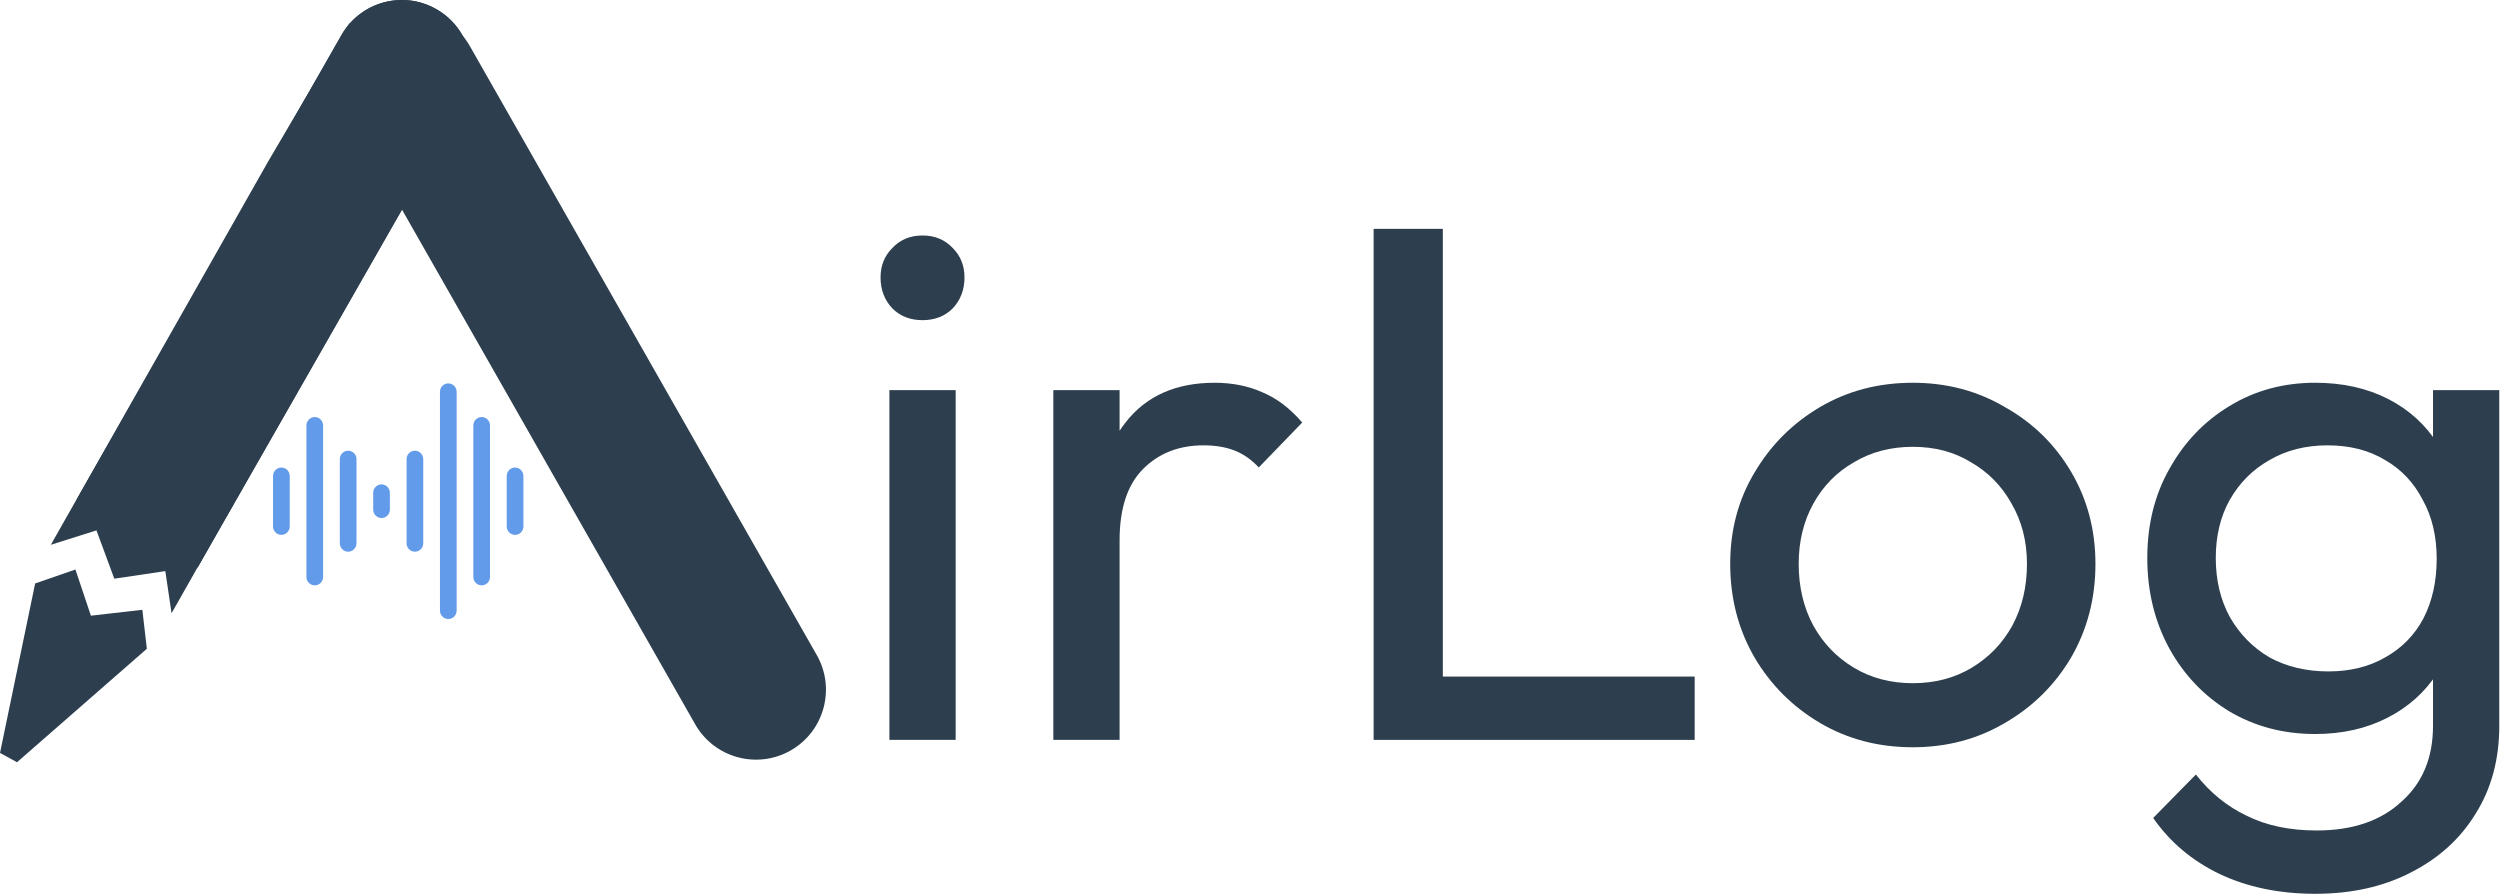
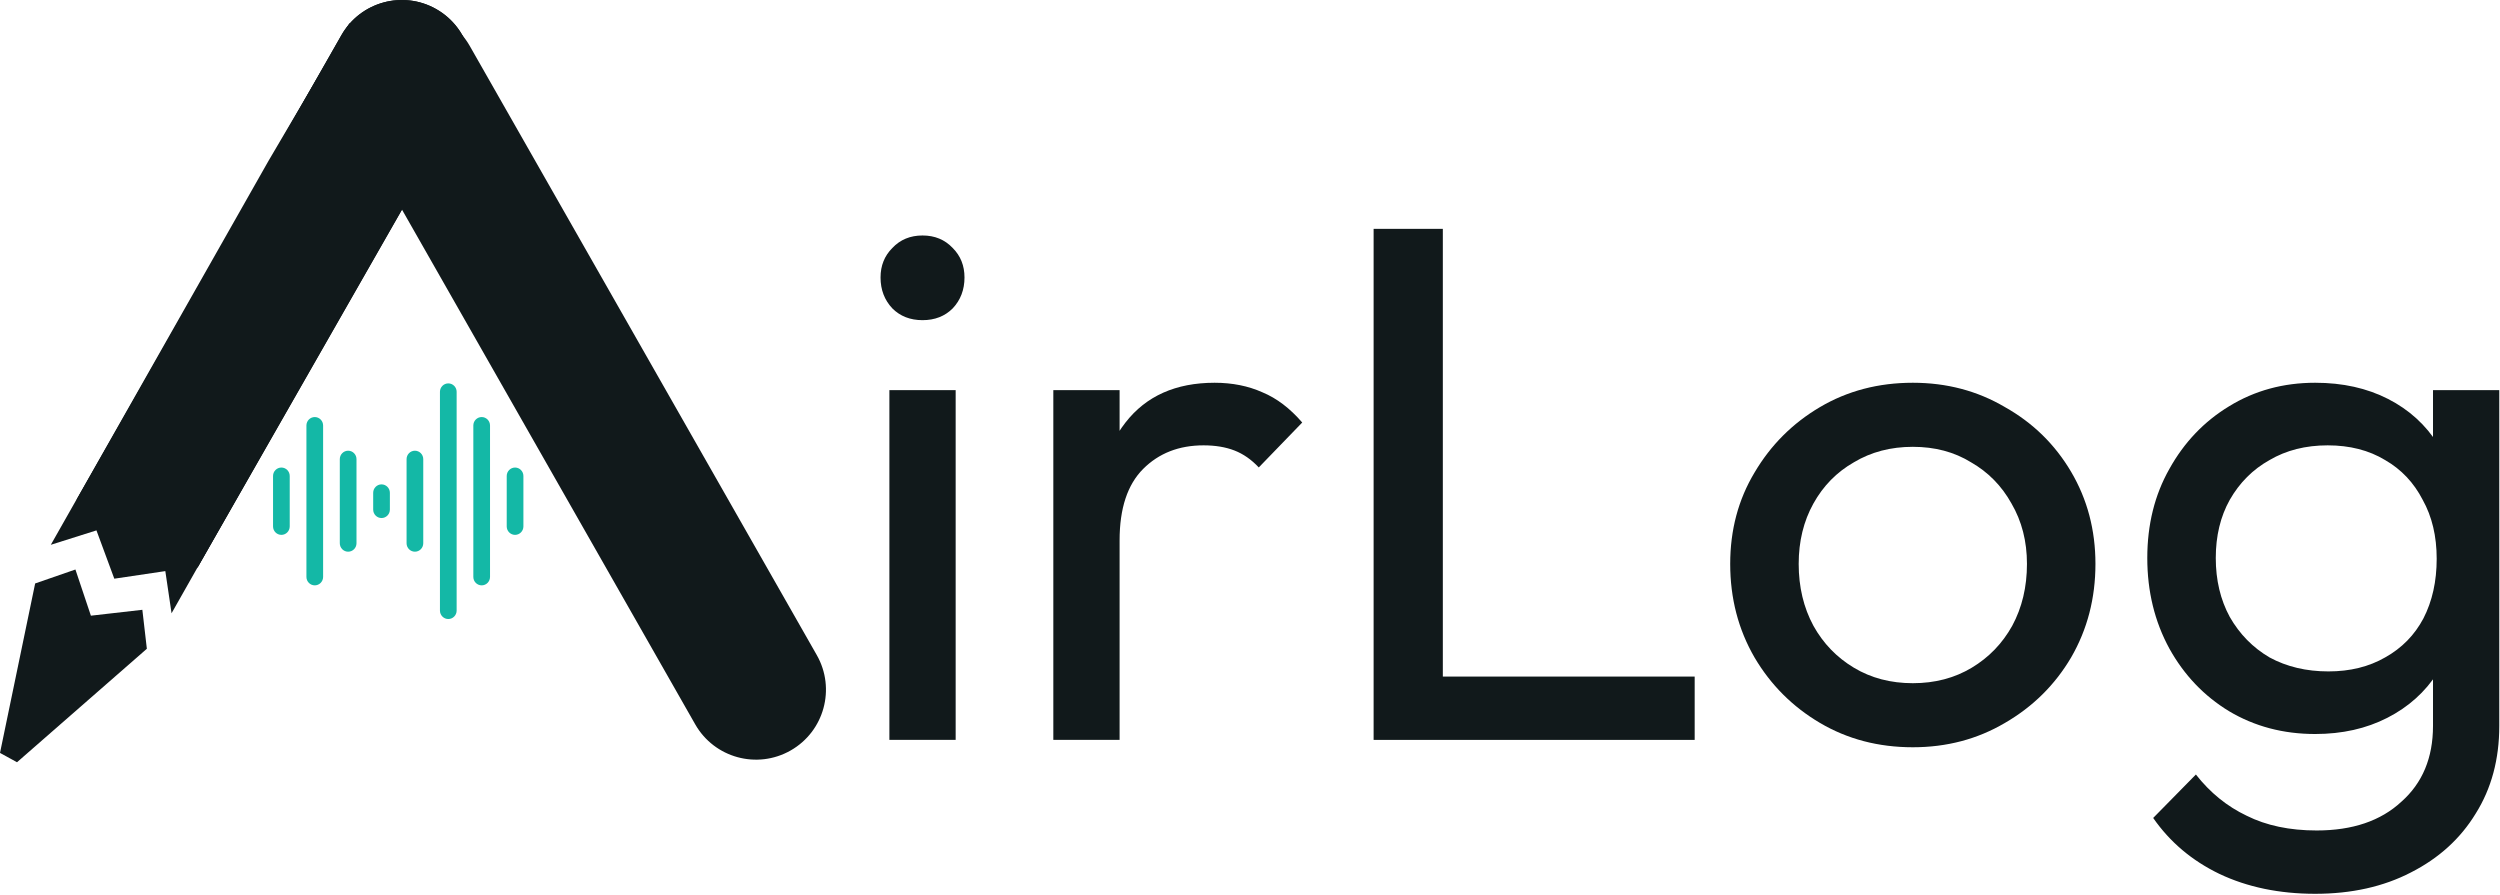
<svg xmlns="http://www.w3.org/2000/svg" width="679" height="243" viewBox="0 0 679 243" fill="none">
-   <path d="M241.557 200.956V105.956H259.557V200.956H241.557ZM250.557 86.956C247.224 86.956 244.49 85.89 242.357 83.756C240.224 81.49 239.157 78.69 239.157 75.356C239.157 72.156 240.224 69.49 242.357 67.356C244.49 65.09 247.224 63.956 250.557 63.956C253.89 63.956 256.624 65.09 258.757 67.356C260.89 69.49 261.957 72.156 261.957 75.356C261.957 78.69 260.89 81.49 258.757 83.756C256.624 85.89 253.89 86.956 250.557 86.956Z" fill="#2D3F4E" />
-   <path d="M286.083 200.956V105.956H304.083V200.956H286.083ZM304.083 146.756L297.284 143.756C297.284 131.623 300.084 121.956 305.684 114.756C311.284 107.556 319.35 103.956 329.884 103.956C334.684 103.956 339.017 104.823 342.884 106.556C346.75 108.156 350.35 110.89 353.684 114.756L341.884 126.956C339.884 124.823 337.684 123.29 335.284 122.356C332.884 121.423 330.084 120.956 326.884 120.956C320.217 120.956 314.75 123.09 310.483 127.356C306.217 131.623 304.083 138.09 304.083 146.756Z" fill="#2D3F4E" />
-   <path d="M373.073 200.956V62.156H391.873V200.956H373.073ZM385.873 200.956V183.756H460.273V200.956H385.873Z" fill="#2D3F4E" />
-   <path d="M519.523 202.956C510.189 202.956 501.789 200.756 494.323 196.356C486.856 191.956 480.923 186.023 476.523 178.556C472.123 170.956 469.923 162.49 469.923 153.156C469.923 143.956 472.123 135.69 476.523 128.356C480.923 120.89 486.856 114.956 494.323 110.556C501.789 106.156 510.189 103.956 519.523 103.956C528.723 103.956 537.056 106.156 544.523 110.556C552.123 114.823 558.123 120.69 562.523 128.156C566.923 135.623 569.123 143.956 569.123 153.156C569.123 162.49 566.923 170.956 562.523 178.556C558.123 186.023 552.123 191.956 544.523 196.356C537.056 200.756 528.723 202.956 519.523 202.956ZM519.523 185.556C525.523 185.556 530.856 184.156 535.523 181.356C540.189 178.556 543.856 174.756 546.523 169.956C549.189 165.023 550.523 159.423 550.523 153.156C550.523 147.023 549.123 141.556 546.323 136.756C543.656 131.956 539.989 128.223 535.323 125.556C530.789 122.756 525.523 121.356 519.523 121.356C513.523 121.356 508.189 122.756 503.523 125.556C498.856 128.223 495.189 131.956 492.523 136.756C489.856 141.556 488.523 147.023 488.523 153.156C488.523 159.423 489.856 165.023 492.523 169.956C495.189 174.756 498.856 178.556 503.523 181.356C508.189 184.156 513.523 185.556 519.523 185.556Z" fill="#2D3F4E" />
-   <path d="M628.804 242.756C619.07 242.756 610.404 240.956 602.804 237.356C595.337 233.756 589.337 228.69 584.804 222.156L596.404 210.356C600.27 215.29 604.87 219.023 610.204 221.556C615.537 224.223 621.87 225.556 629.204 225.556C638.937 225.556 646.604 222.956 652.204 217.756C657.937 212.69 660.804 205.823 660.804 197.156V173.556L664.004 152.156L660.804 130.956V105.956H678.804V197.156C678.804 206.223 676.67 214.156 672.404 220.956C668.27 227.756 662.404 233.09 654.804 236.956C647.337 240.823 638.67 242.756 628.804 242.756ZM628.804 199.356C620.137 199.356 612.337 197.29 605.404 193.156C598.604 189.023 593.204 183.356 589.204 176.156C585.204 168.823 583.204 160.623 583.204 151.556C583.204 142.49 585.204 134.423 589.204 127.356C593.204 120.156 598.604 114.49 605.404 110.356C612.337 106.09 620.137 103.956 628.804 103.956C636.27 103.956 642.87 105.423 648.604 108.356C654.337 111.29 658.87 115.423 662.204 120.756C665.67 125.956 667.537 132.09 667.804 139.156V164.356C667.404 171.29 665.471 177.423 662.004 182.756C658.671 187.956 654.137 192.023 648.404 194.956C642.67 197.89 636.137 199.356 628.804 199.356ZM632.404 182.356C638.27 182.356 643.404 181.09 647.804 178.556C652.337 176.023 655.804 172.49 658.204 167.956C660.604 163.29 661.804 157.89 661.804 151.756C661.804 145.623 660.537 140.29 658.004 135.756C655.604 131.09 652.204 127.49 647.804 124.956C643.404 122.29 638.204 120.956 632.204 120.956C626.204 120.956 620.937 122.29 616.404 124.956C611.87 127.49 608.27 131.09 605.604 135.756C603.07 140.29 601.804 145.556 601.804 151.556C601.804 157.556 603.07 162.89 605.604 167.556C608.27 172.223 611.87 175.89 616.404 178.556C621.07 181.09 626.404 182.356 632.404 182.356Z" fill="#2D3F4E" />
-   <path d="M94.874 6.37L72.927 43.685C72.927 43.685 80.808 46.372 90.334 51.61C99.799 57.238 105.573 62.469 105.573 62.469L126.321 24.567C126.321 24.567 124.898 19.979 112.097 12.608C99.064 5.297 94.874 6.37 94.874 6.37ZM44.902 155.111L46.594 166.564L105.573 62.469C105.573 62.469 98.458 56.216 90.334 51.61C81.917 46.831 72.927 43.685 72.927 43.685L13.804 147.967L26.196 144.052L31.043 157.173L44.902 155.111ZM0 204.494L9.547 158.467L20.483 154.677L24.686 167.22L38.663 165.622L39.885 176.205L4.617 207.026L0 204.494Z" fill="#2D3F4E" />
-   <path d="M94.562 31.275C89.368 22.158 92.548 10.556 101.666 5.361C110.783 0.167 122.386 3.348 127.58 12.465L221.837 177.917C227.031 187.034 223.851 198.636 214.733 203.831C205.615 209.025 194.013 205.844 188.819 196.727L94.562 31.275Z" fill="#2D3F4E" />
-   <path d="M92.731 9.543C97.897 0.477 109.433 -2.685 118.499 2.481C127.571 7.651 130.73 19.2 125.551 28.267L53.657 154.128L20.838 135.712L92.731 9.543Z" fill="#2D3F4E" />
-   <path d="M76.424 126.985C75.177 126.985 74.157 128.013 74.157 129.271V142.985C74.157 144.242 75.177 145.271 76.424 145.271C77.67 145.271 78.69 144.242 78.69 142.985V129.271C78.69 128.013 77.67 126.985 76.424 126.985ZM139.89 126.985C138.644 126.985 137.624 128.013 137.624 129.271V142.985C137.624 144.242 138.644 145.271 139.89 145.271C141.137 145.271 142.157 144.242 142.157 142.985V129.271C142.157 128.013 141.137 126.985 139.89 126.985ZM85.49 113.271C84.244 113.271 83.224 114.299 83.224 115.556V156.699C83.224 157.956 84.244 158.985 85.49 158.985C86.737 158.985 87.757 157.956 87.757 156.699V115.556C87.757 114.299 86.737 113.271 85.49 113.271ZM94.557 122.413C93.31 122.413 92.29 123.442 92.29 124.699V147.556C92.29 148.813 93.31 149.842 94.557 149.842C95.804 149.842 96.824 148.813 96.824 147.556V124.699C96.824 123.442 95.804 122.413 94.557 122.413ZM103.624 131.556C102.377 131.556 101.357 132.585 101.357 133.842V138.413C101.357 139.671 102.377 140.699 103.624 140.699C104.87 140.699 105.89 139.671 105.89 138.413V133.842C105.89 132.585 104.87 131.556 103.624 131.556ZM112.69 122.413C111.444 122.413 110.424 123.442 110.424 124.699V147.556C110.424 148.813 111.444 149.842 112.69 149.842C113.937 149.842 114.957 148.813 114.957 147.556V124.699C114.957 123.442 113.937 122.413 112.69 122.413ZM121.757 104.128C120.51 104.128 119.49 105.156 119.49 106.413V165.842C119.49 167.099 120.51 168.128 121.757 168.128C123.004 168.128 124.024 167.099 124.024 165.842V106.413C124.024 105.156 123.004 104.128 121.757 104.128ZM130.824 113.271C129.577 113.271 128.557 114.299 128.557 115.556V156.699C128.557 157.956 129.577 158.985 130.824 158.985C132.07 158.985 133.09 157.956 133.09 156.699V115.556C133.09 114.299 132.07 113.271 130.824 113.271Z" fill="#629BEA" />
-   <path d="M92.731 9.543C97.897 0.477 109.433 -2.685 118.499 2.481C127.571 7.651 130.73 19.2 125.551 28.267L53.657 154.128L20.838 135.712L92.731 9.543Z" fill="#2D3F4E" />
+   <path d="M241.557 200.956V105.956H259.557V200.956H241.557ZM250.557 86.956C247.224 86.956 244.49 85.89 242.357 83.756C240.224 81.49 239.157 78.69 239.157 75.356C239.157 72.156 240.224 69.49 242.357 67.356C244.49 65.09 247.224 63.956 250.557 63.956C253.89 63.956 256.624 65.09 258.757 67.356C260.89 69.49 261.957 72.156 261.957 75.356C261.957 78.69 260.89 81.49 258.757 83.756C256.624 85.89 253.89 86.956 250.557 86.956Z" fill="#11191B" />
+   <path d="M286.083 200.956V105.956H304.083V200.956H286.083ZM304.083 146.756L297.284 143.756C297.284 131.623 300.084 121.956 305.684 114.756C311.284 107.556 319.35 103.956 329.884 103.956C334.684 103.956 339.017 104.823 342.884 106.556C346.75 108.156 350.35 110.89 353.684 114.756L341.884 126.956C339.884 124.823 337.684 123.29 335.284 122.356C332.884 121.423 330.084 120.956 326.884 120.956C320.217 120.956 314.75 123.09 310.483 127.356C306.217 131.623 304.083 138.09 304.083 146.756Z" fill="#11191B" />
+   <path d="M373.073 200.956V62.156H391.873V200.956H373.073ZM385.873 200.956V183.756H460.273V200.956H385.873Z" fill="#11191B" />
+   <path d="M519.523 202.956C510.189 202.956 501.789 200.756 494.323 196.356C486.856 191.956 480.923 186.023 476.523 178.556C472.123 170.956 469.923 162.49 469.923 153.156C469.923 143.956 472.123 135.69 476.523 128.356C480.923 120.89 486.856 114.956 494.323 110.556C501.789 106.156 510.189 103.956 519.523 103.956C528.723 103.956 537.056 106.156 544.523 110.556C552.123 114.823 558.123 120.69 562.523 128.156C566.923 135.623 569.123 143.956 569.123 153.156C569.123 162.49 566.923 170.956 562.523 178.556C558.123 186.023 552.123 191.956 544.523 196.356C537.056 200.756 528.723 202.956 519.523 202.956ZM519.523 185.556C525.523 185.556 530.856 184.156 535.523 181.356C540.189 178.556 543.856 174.756 546.523 169.956C549.189 165.023 550.523 159.423 550.523 153.156C550.523 147.023 549.123 141.556 546.323 136.756C543.656 131.956 539.989 128.223 535.323 125.556C530.789 122.756 525.523 121.356 519.523 121.356C513.523 121.356 508.189 122.756 503.523 125.556C498.856 128.223 495.189 131.956 492.523 136.756C489.856 141.556 488.523 147.023 488.523 153.156C488.523 159.423 489.856 165.023 492.523 169.956C495.189 174.756 498.856 178.556 503.523 181.356C508.189 184.156 513.523 185.556 519.523 185.556Z" fill="#11191B" />
+   <path d="M628.804 242.756C619.07 242.756 610.404 240.956 602.804 237.356C595.337 233.756 589.337 228.69 584.804 222.156L596.404 210.356C600.27 215.29 604.87 219.023 610.204 221.556C615.537 224.223 621.87 225.556 629.204 225.556C638.937 225.556 646.604 222.956 652.204 217.756C657.937 212.69 660.804 205.823 660.804 197.156V173.556L664.004 152.156L660.804 130.956V105.956H678.804V197.156C678.804 206.223 676.67 214.156 672.404 220.956C668.27 227.756 662.404 233.09 654.804 236.956C647.337 240.823 638.67 242.756 628.804 242.756ZM628.804 199.356C620.137 199.356 612.337 197.29 605.404 193.156C598.604 189.023 593.204 183.356 589.204 176.156C585.204 168.823 583.204 160.623 583.204 151.556C583.204 142.49 585.204 134.423 589.204 127.356C593.204 120.156 598.604 114.49 605.404 110.356C612.337 106.09 620.137 103.956 628.804 103.956C636.27 103.956 642.87 105.423 648.604 108.356C654.337 111.29 658.87 115.423 662.204 120.756C665.67 125.956 667.537 132.09 667.804 139.156V164.356C667.404 171.29 665.471 177.423 662.004 182.756C658.671 187.956 654.137 192.023 648.404 194.956C642.67 197.89 636.137 199.356 628.804 199.356ZM632.404 182.356C638.27 182.356 643.404 181.09 647.804 178.556C652.337 176.023 655.804 172.49 658.204 167.956C660.604 163.29 661.804 157.89 661.804 151.756C661.804 145.623 660.537 140.29 658.004 135.756C655.604 131.09 652.204 127.49 647.804 124.956C643.404 122.29 638.204 120.956 632.204 120.956C626.204 120.956 620.937 122.29 616.404 124.956C611.87 127.49 608.27 131.09 605.604 135.756C603.07 140.29 601.804 145.556 601.804 151.556C601.804 157.556 603.07 162.89 605.604 167.556C608.27 172.223 611.87 175.89 616.404 178.556C621.07 181.09 626.404 182.356 632.404 182.356Z" fill="#11191B" />
+   <path d="M94.874 6.37L72.927 43.685C72.927 43.685 80.808 46.372 90.334 51.61C99.799 57.238 105.573 62.469 105.573 62.469L126.321 24.567C126.321 24.567 124.898 19.979 112.097 12.608C99.064 5.297 94.874 6.37 94.874 6.37ZM44.902 155.111L46.594 166.564L105.573 62.469C105.573 62.469 98.458 56.216 90.334 51.61C81.917 46.831 72.927 43.685 72.927 43.685L13.804 147.967L26.196 144.052L31.043 157.173L44.902 155.111ZM0 204.494L9.547 158.467L20.483 154.677L24.686 167.22L38.663 165.622L39.885 176.205L4.617 207.026L0 204.494Z" fill="#11191B" />
+   <path d="M94.562 31.275C89.368 22.158 92.548 10.556 101.666 5.361C110.783 0.167 122.386 3.348 127.58 12.465L221.837 177.917C227.031 187.034 223.851 198.636 214.733 203.831C205.615 209.025 194.013 205.844 188.819 196.727L94.562 31.275Z" fill="#11191B" />
+   <path d="M92.731 9.543C97.897 0.477 109.433 -2.685 118.499 2.481C127.571 7.651 130.73 19.2 125.551 28.267L53.657 154.128L20.838 135.712L92.731 9.543Z" fill="#11191B" />
+   <path d="M76.424 126.985C75.177 126.985 74.157 128.013 74.157 129.271V142.985C74.157 144.242 75.177 145.271 76.424 145.271C77.67 145.271 78.69 144.242 78.69 142.985V129.271C78.69 128.013 77.67 126.985 76.424 126.985ZM139.89 126.985C138.644 126.985 137.624 128.013 137.624 129.271V142.985C137.624 144.242 138.644 145.271 139.89 145.271C141.137 145.271 142.157 144.242 142.157 142.985V129.271C142.157 128.013 141.137 126.985 139.89 126.985ZM85.49 113.271C84.244 113.271 83.224 114.299 83.224 115.556V156.699C83.224 157.956 84.244 158.985 85.49 158.985C86.737 158.985 87.757 157.956 87.757 156.699V115.556C87.757 114.299 86.737 113.271 85.49 113.271ZM94.557 122.413C93.31 122.413 92.29 123.442 92.29 124.699V147.556C92.29 148.813 93.31 149.842 94.557 149.842C95.804 149.842 96.824 148.813 96.824 147.556V124.699C96.824 123.442 95.804 122.413 94.557 122.413ZM103.624 131.556C102.377 131.556 101.357 132.585 101.357 133.842V138.413C101.357 139.671 102.377 140.699 103.624 140.699C104.87 140.699 105.89 139.671 105.89 138.413V133.842C105.89 132.585 104.87 131.556 103.624 131.556ZM112.69 122.413C111.444 122.413 110.424 123.442 110.424 124.699V147.556C110.424 148.813 111.444 149.842 112.69 149.842C113.937 149.842 114.957 148.813 114.957 147.556V124.699C114.957 123.442 113.937 122.413 112.69 122.413ZM121.757 104.128C120.51 104.128 119.49 105.156 119.49 106.413V165.842C119.49 167.099 120.51 168.128 121.757 168.128C123.004 168.128 124.024 167.099 124.024 165.842V106.413C124.024 105.156 123.004 104.128 121.757 104.128ZM130.824 113.271C129.577 113.271 128.557 114.299 128.557 115.556V156.699C128.557 157.956 129.577 158.985 130.824 158.985C132.07 158.985 133.09 157.956 133.09 156.699V115.556C133.09 114.299 132.07 113.271 130.824 113.271Z" fill="#14B8A6" />
+   <path d="M92.731 9.543C97.897 0.477 109.433 -2.685 118.499 2.481C127.571 7.651 130.73 19.2 125.551 28.267L53.657 154.128L20.838 135.712L92.731 9.543Z" fill="#11191B" />
</svg>
